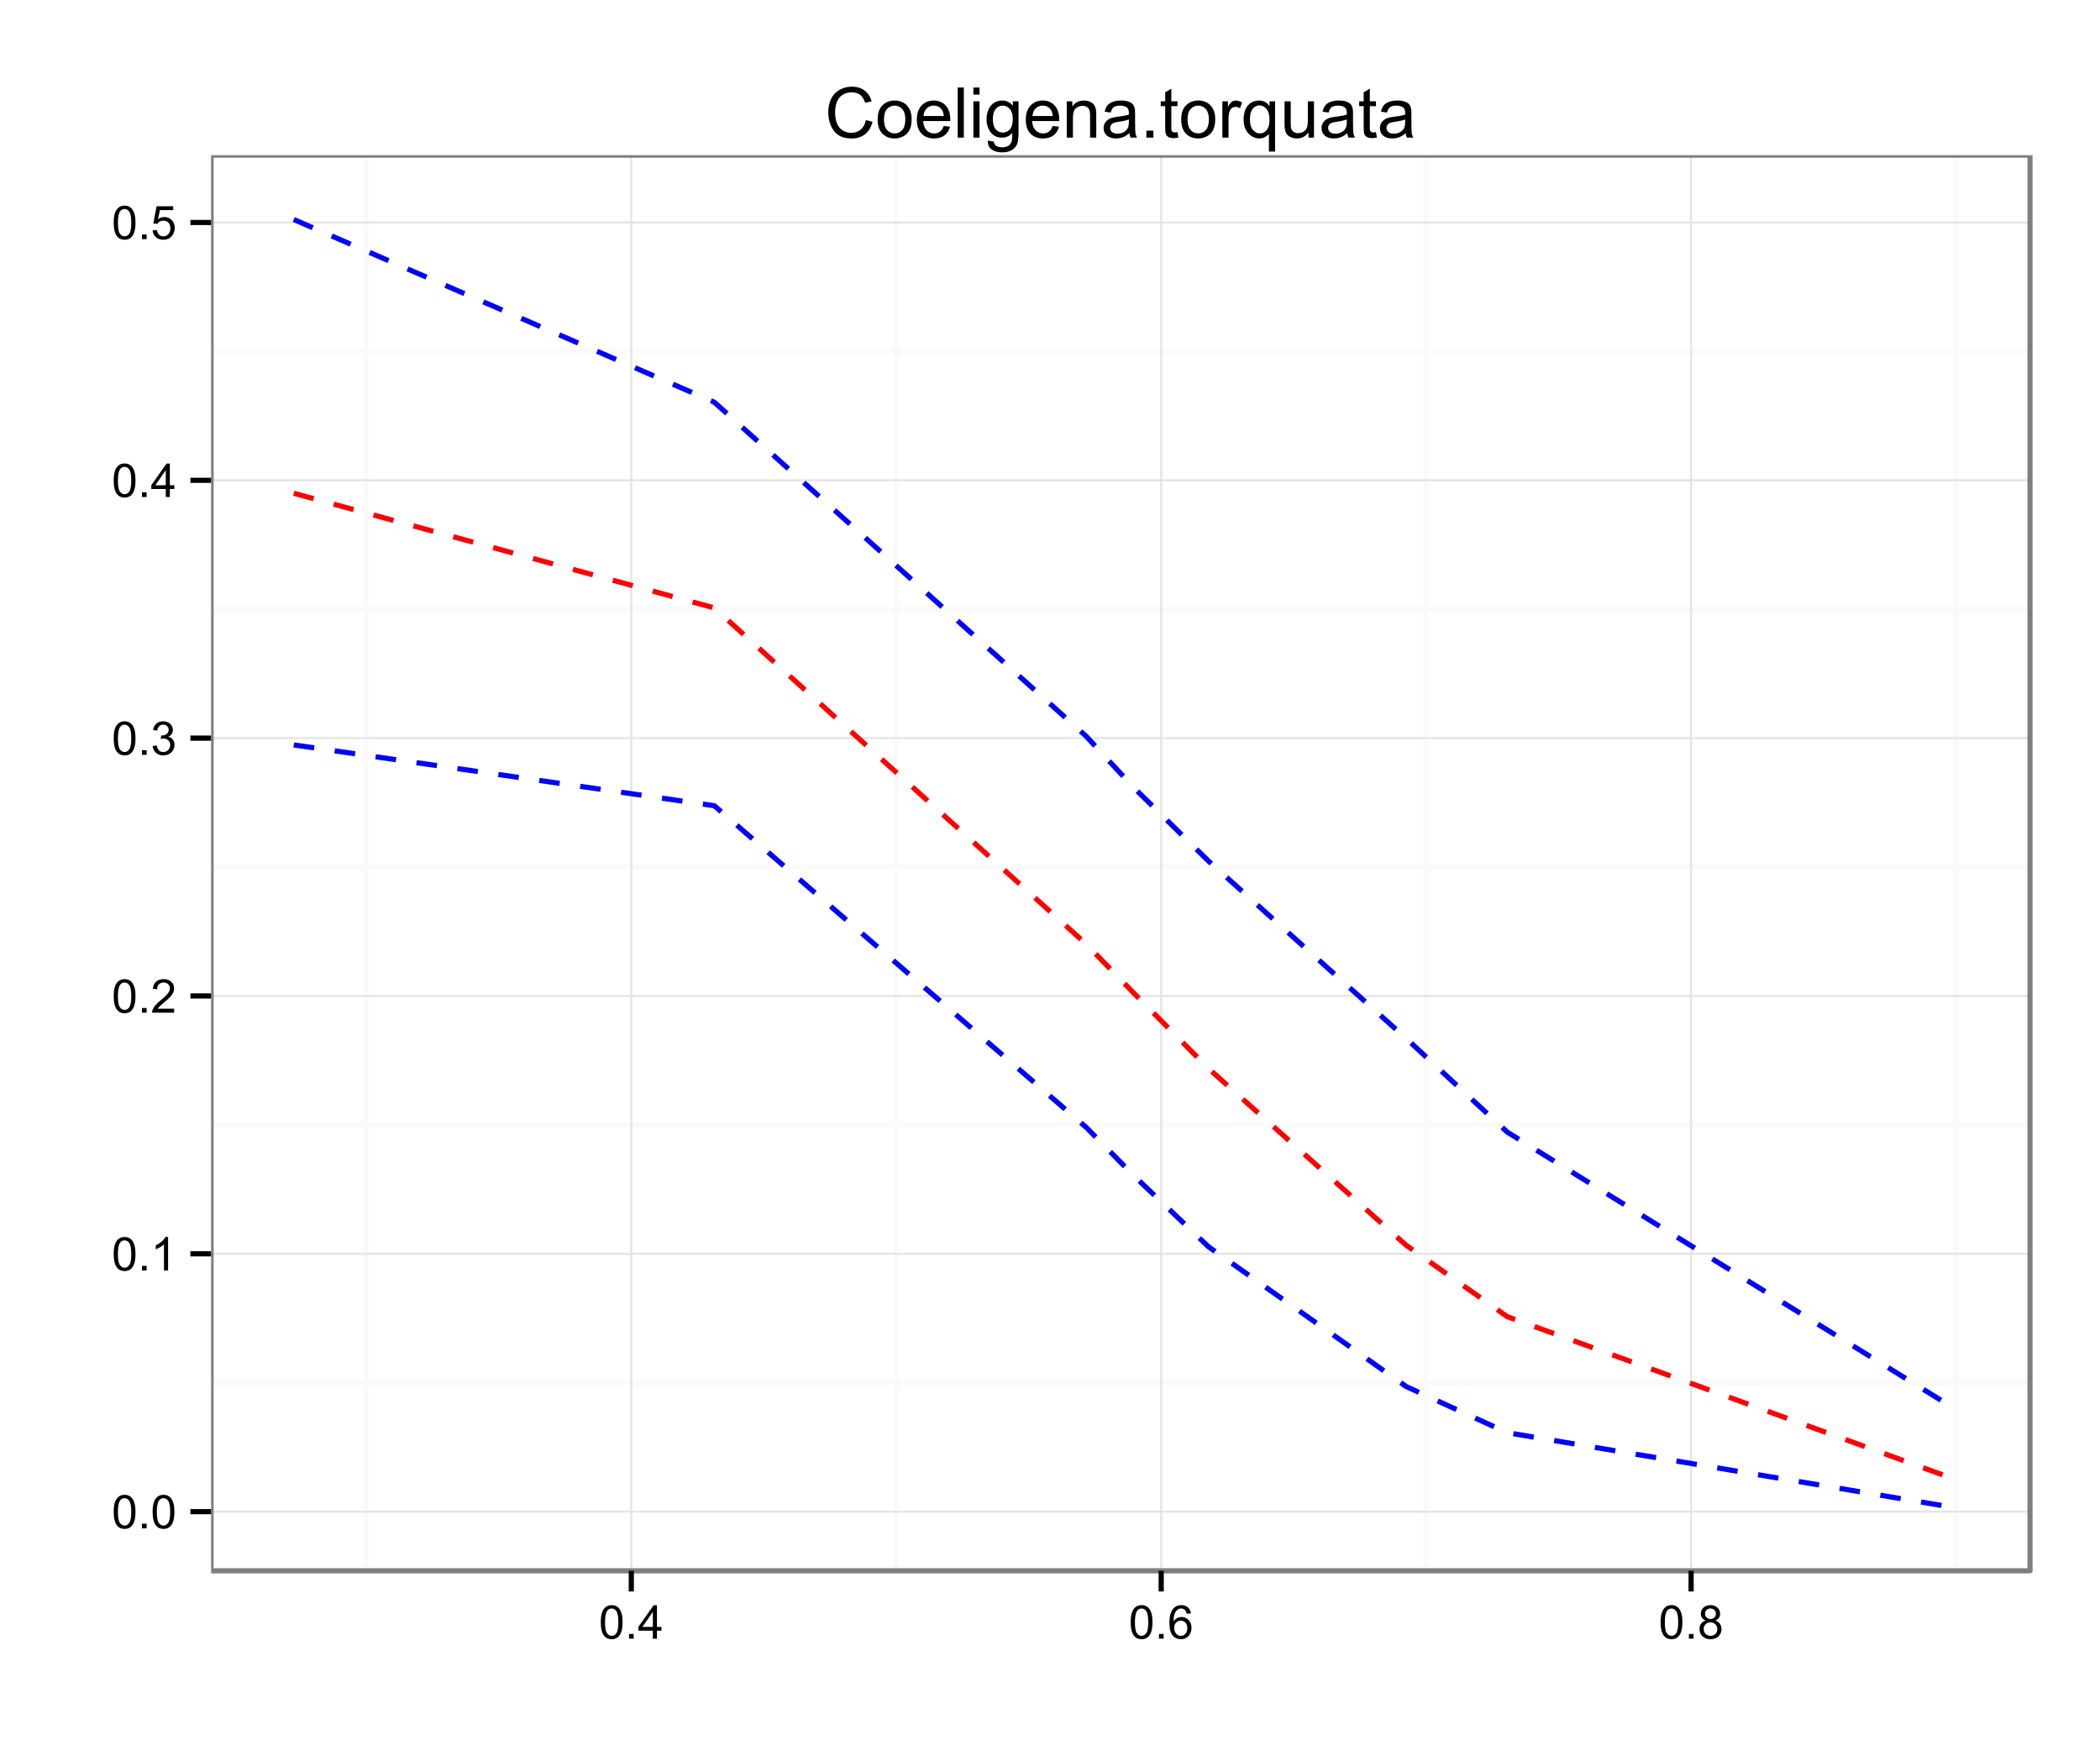
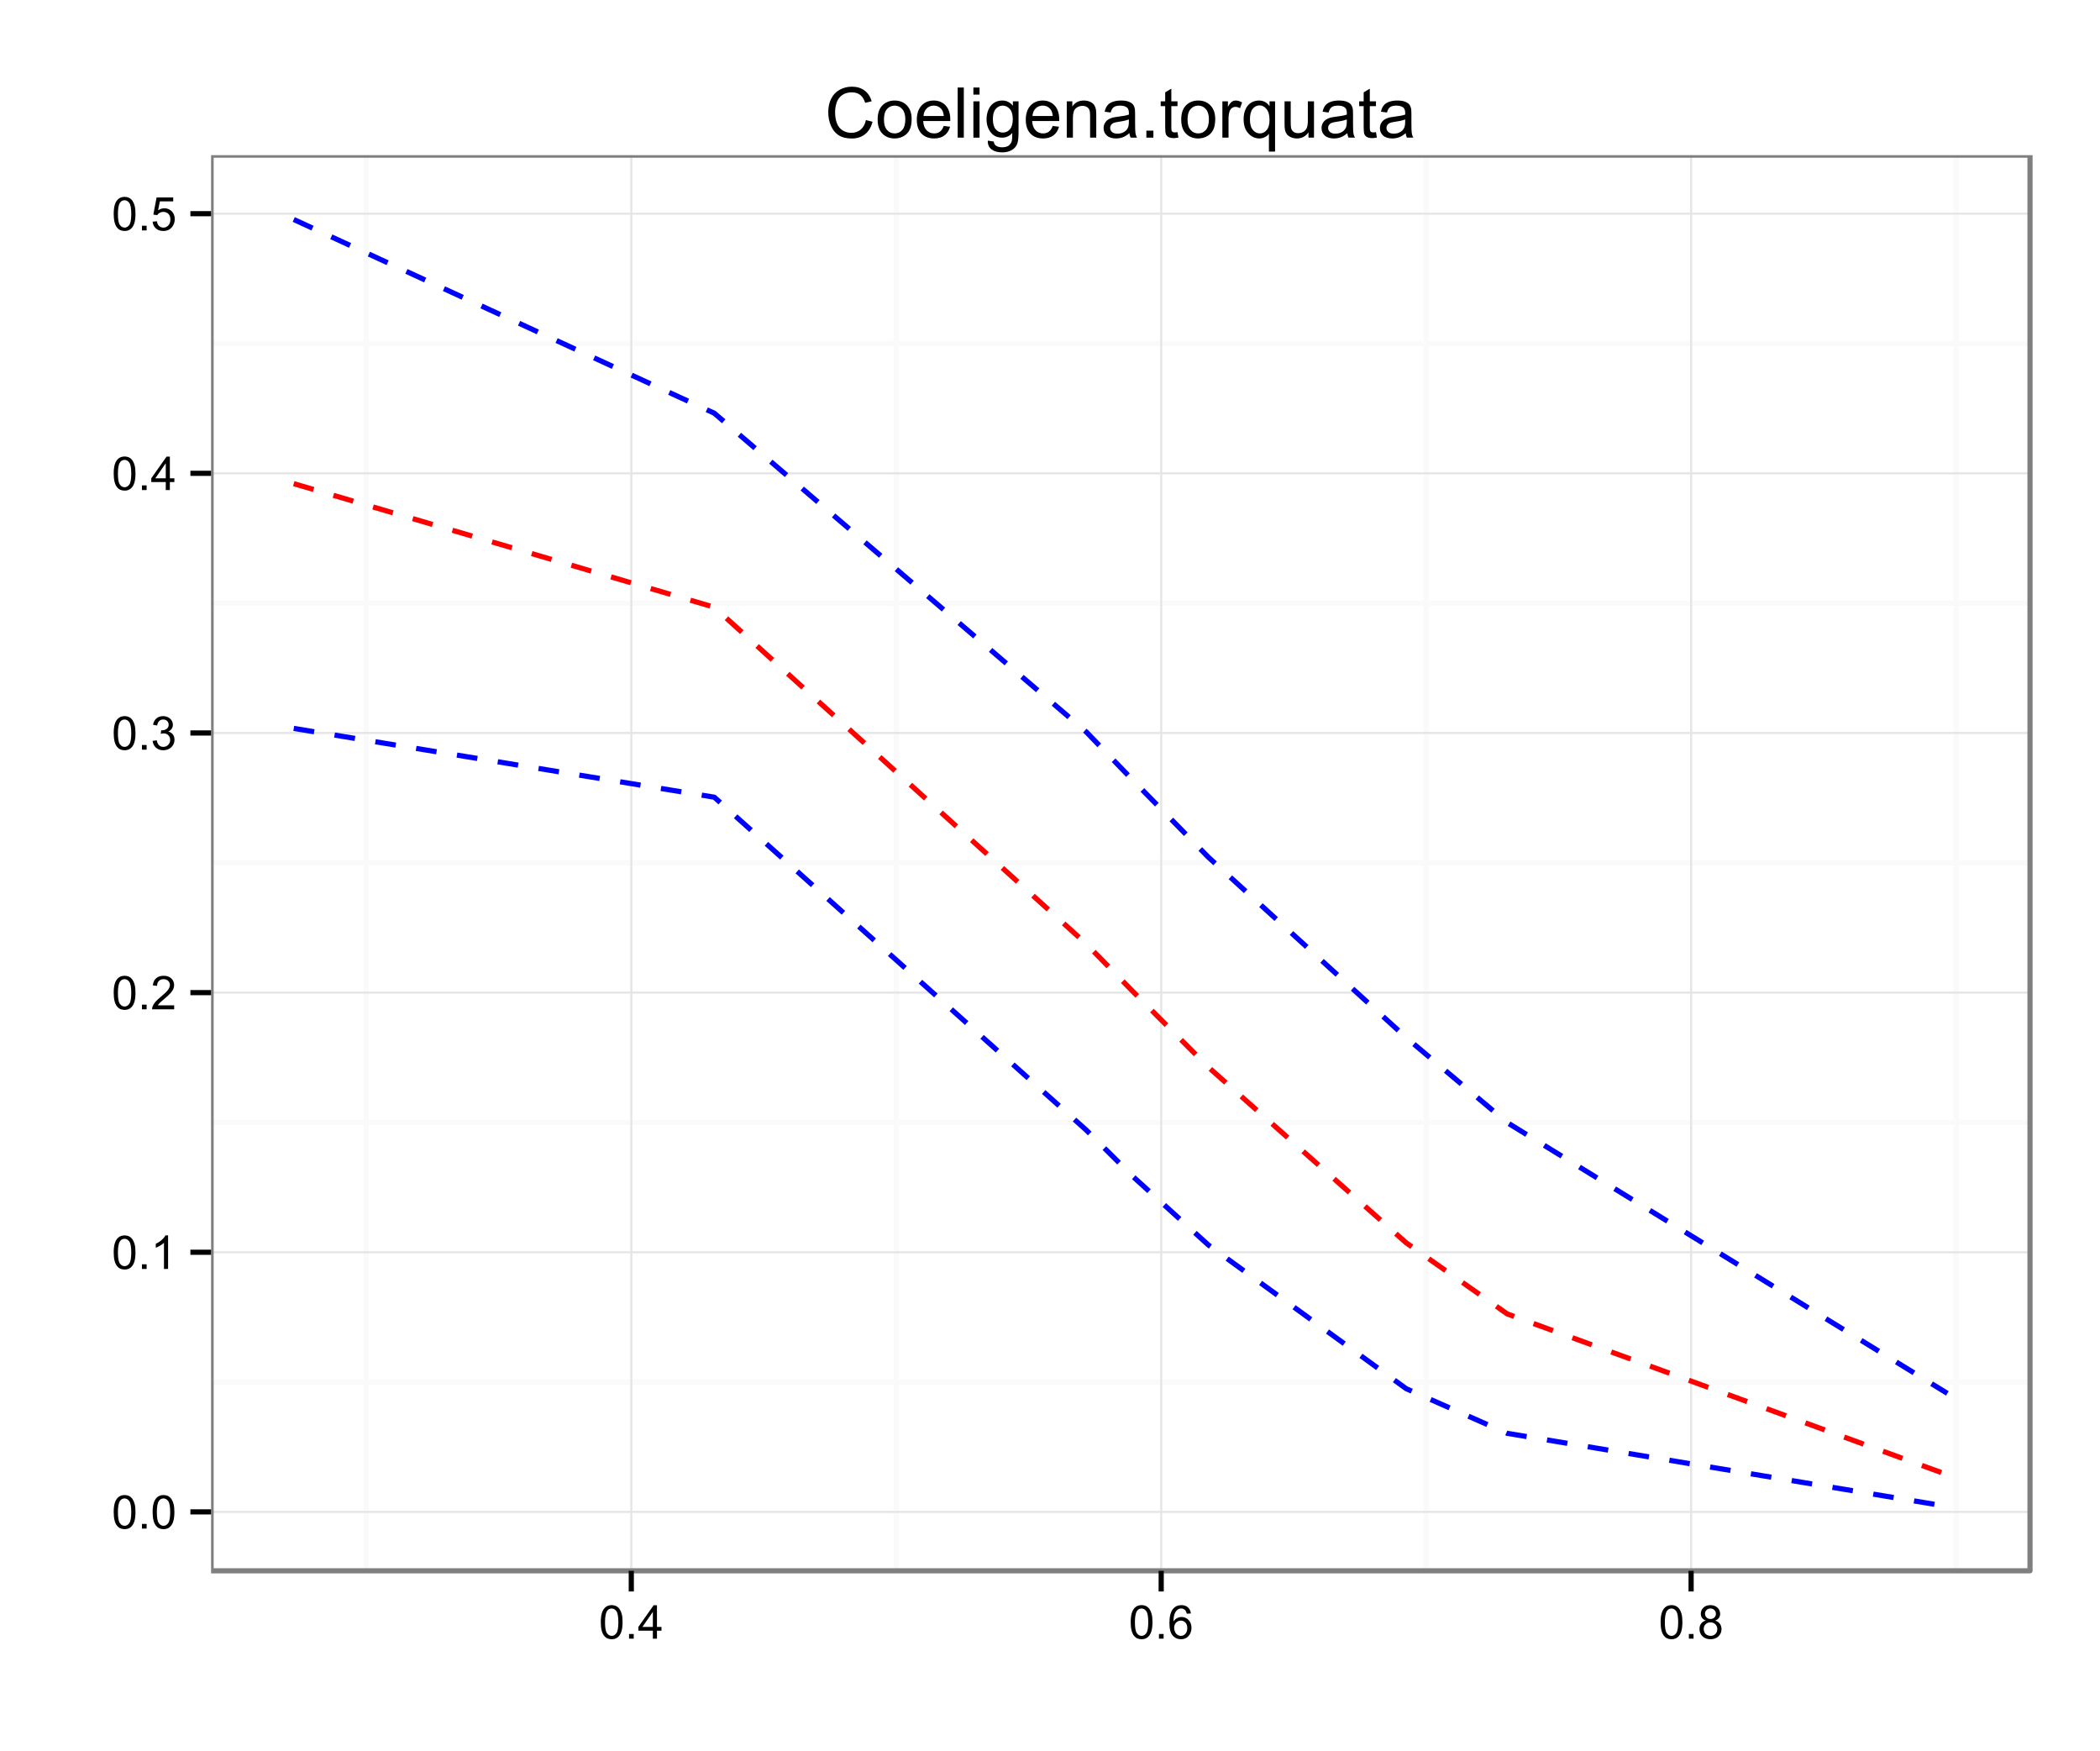
<svg xmlns="http://www.w3.org/2000/svg" xmlns:xlink="http://www.w3.org/1999/xlink" width="432pt" height="360pt" viewBox="0 0 432 360" version="1.1">
  <defs>
    <g>
      <symbol overflow="visible" id="glyph0-0">
        <path style="stroke:none;" d="M 0.398 -3.391 C 0.398 -4.199 0.48 -4.852 0.648 -5.352 C 0.812 -5.844 1.062 -6.227 1.395 -6.496 C 1.723 -6.762 2.137 -6.895 2.641 -6.898 C 3.004 -6.895 3.328 -6.82 3.609 -6.676 C 3.887 -6.523 4.113 -6.312 4.297 -6.035 C 4.477 -5.754 4.621 -5.41 4.723 -5.012 C 4.824 -4.605 4.875 -4.066 4.879 -3.391 C 4.875 -2.582 4.793 -1.93 4.629 -1.438 C 4.465 -0.938 4.215 -0.555 3.887 -0.289 C 3.555 -0.016 3.141 0.117 2.641 0.117 C 1.973 0.117 1.453 -0.117 1.078 -0.594 C 0.625 -1.164 0.398 -2.098 0.398 -3.391 Z M 1.266 -3.391 C 1.266 -2.258 1.395 -1.508 1.66 -1.137 C 1.922 -0.762 2.25 -0.574 2.641 -0.578 C 3.023 -0.574 3.348 -0.762 3.613 -1.141 C 3.875 -1.512 4.008 -2.262 4.012 -3.391 C 4.008 -4.52 3.875 -5.27 3.613 -5.645 C 3.348 -6.012 3.02 -6.199 2.629 -6.203 C 2.238 -6.199 1.93 -6.035 1.703 -5.711 C 1.41 -5.289 1.266 -4.516 1.266 -3.391 Z M 1.266 -3.391 " />
      </symbol>
      <symbol overflow="visible" id="glyph0-1">
        <path style="stroke:none;" d="M 0.871 0 L 0.871 -0.961 L 1.832 -0.961 L 1.832 0 Z M 0.871 0 " />
      </symbol>
      <symbol overflow="visible" id="glyph0-2">
        <path style="stroke:none;" d="M 3.578 0 L 2.734 0 L 2.734 -5.375 C 2.527 -5.18 2.262 -4.988 1.934 -4.793 C 1.602 -4.598 1.305 -4.453 1.047 -4.359 L 1.047 -5.176 C 1.516 -5.395 1.926 -5.664 2.281 -5.98 C 2.633 -6.293 2.883 -6.598 3.031 -6.898 L 3.578 -6.898 Z M 3.578 0 " />
      </symbol>
      <symbol overflow="visible" id="glyph0-3">
        <path style="stroke:none;" d="M 4.832 -0.812 L 4.832 0 L 0.289 0 C 0.281 -0.203 0.316 -0.398 0.391 -0.586 C 0.504 -0.895 0.688 -1.199 0.945 -1.5 C 1.195 -1.797 1.562 -2.141 2.047 -2.539 C 2.789 -3.148 3.297 -3.637 3.562 -3.996 C 3.824 -4.352 3.953 -4.688 3.957 -5.012 C 3.953 -5.34 3.836 -5.621 3.598 -5.855 C 3.355 -6.082 3.043 -6.199 2.664 -6.203 C 2.254 -6.199 1.93 -6.078 1.688 -5.836 C 1.441 -5.59 1.316 -5.25 1.316 -4.824 L 0.449 -4.914 C 0.508 -5.559 0.73 -6.051 1.121 -6.391 C 1.504 -6.727 2.023 -6.895 2.68 -6.898 C 3.336 -6.895 3.859 -6.715 4.246 -6.352 C 4.629 -5.984 4.82 -5.531 4.824 -4.992 C 4.82 -4.715 4.766 -4.441 4.652 -4.18 C 4.539 -3.91 4.352 -3.633 4.094 -3.34 C 3.832 -3.047 3.398 -2.645 2.793 -2.133 C 2.285 -1.707 1.961 -1.418 1.816 -1.266 C 1.672 -1.113 1.551 -0.961 1.461 -0.812 Z M 4.832 -0.812 " />
      </symbol>
      <symbol overflow="visible" id="glyph0-4">
        <path style="stroke:none;" d="M 0.402 -1.812 L 1.246 -1.926 C 1.34 -1.445 1.504 -1.102 1.738 -0.895 C 1.969 -0.68 2.254 -0.574 2.594 -0.578 C 2.988 -0.574 3.324 -0.711 3.598 -0.988 C 3.871 -1.262 4.008 -1.602 4.008 -2.012 C 4.008 -2.395 3.879 -2.715 3.629 -2.969 C 3.371 -3.219 3.051 -3.344 2.664 -3.348 C 2.5 -3.344 2.301 -3.312 2.066 -3.254 L 2.16 -3.992 C 2.215 -3.984 2.262 -3.984 2.297 -3.984 C 2.656 -3.984 2.977 -4.078 3.266 -4.266 C 3.551 -4.453 3.695 -4.742 3.699 -5.133 C 3.695 -5.441 3.59 -5.695 3.383 -5.902 C 3.172 -6.102 2.902 -6.203 2.574 -6.207 C 2.242 -6.203 1.969 -6.102 1.754 -5.895 C 1.531 -5.688 1.391 -5.379 1.332 -4.969 L 0.488 -5.117 C 0.586 -5.68 0.82 -6.121 1.188 -6.434 C 1.551 -6.742 2.008 -6.895 2.555 -6.898 C 2.93 -6.895 3.273 -6.816 3.59 -6.656 C 3.902 -6.496 4.145 -6.277 4.312 -6 C 4.48 -5.719 4.562 -5.422 4.566 -5.113 C 4.562 -4.812 4.484 -4.543 4.324 -4.301 C 4.164 -4.059 3.926 -3.863 3.617 -3.723 C 4.02 -3.625 4.336 -3.43 4.562 -3.137 C 4.785 -2.84 4.898 -2.473 4.902 -2.031 C 4.898 -1.426 4.68 -0.918 4.246 -0.504 C 3.805 -0.09 3.25 0.117 2.586 0.121 C 1.98 0.117 1.48 -0.059 1.086 -0.418 C 0.684 -0.773 0.457 -1.238 0.402 -1.812 Z M 0.402 -1.812 " />
      </symbol>
      <symbol overflow="visible" id="glyph0-5">
        <path style="stroke:none;" d="M 3.102 0 L 3.102 -1.645 L 0.121 -1.645 L 0.121 -2.418 L 3.258 -6.871 L 3.945 -6.871 L 3.945 -2.418 L 4.875 -2.418 L 4.875 -1.645 L 3.945 -1.645 L 3.945 0 Z M 3.102 -2.418 L 3.102 -5.516 L 0.953 -2.418 Z M 3.102 -2.418 " />
      </symbol>
      <symbol overflow="visible" id="glyph0-6">
        <path style="stroke:none;" d="M 0.398 -1.801 L 1.285 -1.875 C 1.348 -1.441 1.5 -1.117 1.742 -0.902 C 1.977 -0.684 2.266 -0.574 2.605 -0.578 C 3.008 -0.574 3.352 -0.727 3.637 -1.035 C 3.914 -1.34 4.055 -1.746 4.059 -2.254 C 4.055 -2.734 3.918 -3.113 3.652 -3.395 C 3.379 -3.668 3.027 -3.809 2.594 -3.812 C 2.316 -3.809 2.07 -3.746 1.855 -3.625 C 1.633 -3.5 1.461 -3.34 1.34 -3.145 L 0.547 -3.25 L 1.215 -6.777 L 4.633 -6.777 L 4.633 -5.973 L 1.891 -5.973 L 1.52 -4.125 C 1.926 -4.41 2.359 -4.551 2.816 -4.555 C 3.414 -4.551 3.922 -4.344 4.336 -3.93 C 4.746 -3.512 4.949 -2.977 4.953 -2.328 C 4.949 -1.703 4.77 -1.168 4.41 -0.719 C 3.969 -0.16 3.367 0.117 2.605 0.117 C 1.977 0.117 1.465 -0.055 1.074 -0.406 C 0.676 -0.754 0.453 -1.219 0.398 -1.801 Z M 0.398 -1.801 " />
      </symbol>
      <symbol overflow="visible" id="glyph0-7">
        <path style="stroke:none;" d="M 4.777 -5.188 L 3.938 -5.125 C 3.859 -5.453 3.75 -5.691 3.617 -5.844 C 3.387 -6.082 3.105 -6.203 2.773 -6.207 C 2.5 -6.203 2.266 -6.129 2.066 -5.98 C 1.797 -5.785 1.586 -5.504 1.438 -5.133 C 1.281 -4.758 1.203 -4.227 1.199 -3.543 C 1.398 -3.852 1.648 -4.082 1.945 -4.23 C 2.238 -4.379 2.543 -4.453 2.867 -4.457 C 3.426 -4.453 3.906 -4.246 4.305 -3.836 C 4.699 -3.418 4.898 -2.883 4.898 -2.23 C 4.898 -1.797 4.805 -1.395 4.617 -1.027 C 4.43 -0.652 4.172 -0.371 3.852 -0.176 C 3.523 0.02 3.156 0.117 2.746 0.117 C 2.039 0.117 1.465 -0.141 1.023 -0.656 C 0.578 -1.172 0.355 -2.023 0.359 -3.215 C 0.355 -4.539 0.602 -5.504 1.098 -6.113 C 1.52 -6.633 2.098 -6.895 2.828 -6.898 C 3.363 -6.895 3.805 -6.746 4.152 -6.445 C 4.496 -6.141 4.703 -5.719 4.777 -5.188 Z M 1.332 -2.227 C 1.328 -1.934 1.391 -1.652 1.516 -1.391 C 1.637 -1.121 1.809 -0.922 2.035 -0.785 C 2.254 -0.645 2.488 -0.574 2.734 -0.578 C 3.086 -0.574 3.391 -0.719 3.648 -1.008 C 3.902 -1.293 4.031 -1.684 4.035 -2.18 C 4.031 -2.652 3.906 -3.023 3.656 -3.301 C 3.402 -3.57 3.082 -3.707 2.699 -3.711 C 2.316 -3.707 1.992 -3.57 1.73 -3.301 C 1.461 -3.023 1.328 -2.668 1.332 -2.227 Z M 1.332 -2.227 " />
      </symbol>
      <symbol overflow="visible" id="glyph0-8">
        <path style="stroke:none;" d="M 1.695 -3.727 C 1.344 -3.852 1.086 -4.031 0.918 -4.273 C 0.746 -4.508 0.66 -4.793 0.664 -5.129 C 0.66 -5.625 0.84 -6.047 1.203 -6.387 C 1.559 -6.727 2.039 -6.895 2.641 -6.898 C 3.238 -6.895 3.719 -6.723 4.086 -6.375 C 4.449 -6.027 4.633 -5.602 4.637 -5.105 C 4.633 -4.781 4.551 -4.504 4.383 -4.27 C 4.215 -4.031 3.961 -3.852 3.625 -3.727 C 4.043 -3.586 4.363 -3.363 4.586 -3.059 C 4.805 -2.754 4.914 -2.387 4.918 -1.965 C 4.914 -1.371 4.707 -0.879 4.293 -0.48 C 3.875 -0.082 3.328 0.117 2.652 0.117 C 1.973 0.117 1.426 -0.082 1.012 -0.484 C 0.594 -0.883 0.387 -1.383 0.391 -1.988 C 0.387 -2.43 0.5 -2.805 0.73 -3.109 C 0.953 -3.41 1.273 -3.617 1.695 -3.727 Z M 1.527 -5.156 C 1.523 -4.828 1.629 -4.562 1.84 -4.359 C 2.051 -4.152 2.32 -4.047 2.656 -4.051 C 2.977 -4.047 3.246 -4.148 3.457 -4.355 C 3.664 -4.559 3.766 -4.812 3.77 -5.109 C 3.766 -5.418 3.66 -5.676 3.445 -5.891 C 3.23 -6.098 2.965 -6.203 2.648 -6.207 C 2.324 -6.203 2.055 -6.102 1.844 -5.895 C 1.629 -5.688 1.523 -5.441 1.527 -5.156 Z M 1.258 -1.984 C 1.254 -1.738 1.309 -1.504 1.426 -1.281 C 1.535 -1.055 1.707 -0.883 1.934 -0.762 C 2.16 -0.637 2.402 -0.574 2.664 -0.578 C 3.062 -0.574 3.395 -0.703 3.66 -0.965 C 3.922 -1.223 4.055 -1.551 4.055 -1.953 C 4.055 -2.355 3.918 -2.691 3.648 -2.961 C 3.375 -3.223 3.035 -3.355 2.633 -3.359 C 2.234 -3.355 1.906 -3.227 1.648 -2.965 C 1.383 -2.703 1.254 -2.375 1.258 -1.984 Z M 1.258 -1.984 " />
      </symbol>
      <symbol overflow="visible" id="glyph1-0">
        <path style="stroke:none;" d="M 8.465 -3.613 L 9.828 -3.27 C 9.539 -2.148 9.027 -1.293 8.285 -0.707 C 7.543 -0.117 6.633 0.176 5.562 0.176 C 4.445 0.176 3.543 -0.047 2.852 -0.5 C 2.152 -0.949 1.621 -1.605 1.262 -2.465 C 0.895 -3.32 0.715 -4.242 0.719 -5.23 C 0.715 -6.301 0.918 -7.238 1.332 -8.039 C 1.738 -8.836 2.324 -9.441 3.082 -9.859 C 3.84 -10.273 4.672 -10.48 5.582 -10.484 C 6.609 -10.48 7.477 -10.219 8.184 -9.695 C 8.883 -9.168 9.371 -8.43 9.652 -7.48 L 8.312 -7.164 C 8.07 -7.91 7.723 -8.457 7.27 -8.801 C 6.812 -9.145 6.242 -9.316 5.555 -9.316 C 4.762 -9.316 4.098 -9.125 3.566 -8.746 C 3.031 -8.363 2.656 -7.852 2.445 -7.215 C 2.227 -6.574 2.121 -5.918 2.125 -5.238 C 2.121 -4.359 2.25 -3.594 2.508 -2.941 C 2.762 -2.285 3.156 -1.797 3.699 -1.477 C 4.234 -1.152 4.82 -0.988 5.449 -0.992 C 6.211 -0.988 6.855 -1.211 7.387 -1.652 C 7.914 -2.09 8.273 -2.742 8.465 -3.613 Z M 8.465 -3.613 " />
      </symbol>
      <symbol overflow="visible" id="glyph1-1">
        <path style="stroke:none;" d="M 0.477 -3.734 C 0.473 -5.113 0.859 -6.137 1.633 -6.805 C 2.27 -7.355 3.051 -7.633 3.98 -7.637 C 5.004 -7.633 5.844 -7.297 6.496 -6.625 C 7.145 -5.949 7.469 -5.02 7.473 -3.84 C 7.469 -2.875 7.324 -2.121 7.039 -1.57 C 6.75 -1.02 6.332 -0.59 5.781 -0.289 C 5.23 0.016 4.629 0.164 3.98 0.168 C 2.93 0.164 2.086 -0.168 1.441 -0.836 C 0.797 -1.504 0.473 -2.469 0.477 -3.734 Z M 1.777 -3.734 C 1.773 -2.773 1.984 -2.059 2.402 -1.586 C 2.82 -1.105 3.344 -0.867 3.98 -0.871 C 4.605 -0.867 5.129 -1.105 5.547 -1.586 C 5.961 -2.062 6.168 -2.793 6.172 -3.777 C 6.168 -4.695 5.961 -5.395 5.543 -5.875 C 5.121 -6.348 4.598 -6.586 3.98 -6.59 C 3.344 -6.586 2.82 -6.348 2.402 -5.879 C 1.984 -5.402 1.773 -4.688 1.777 -3.734 Z M 1.777 -3.734 " />
      </symbol>
      <symbol overflow="visible" id="glyph1-2">
        <path style="stroke:none;" d="M 6.062 -2.406 L 7.367 -2.242 C 7.156 -1.477 6.777 -0.883 6.223 -0.465 C 5.664 -0.043 4.949 0.164 4.086 0.168 C 2.988 0.164 2.121 -0.168 1.484 -0.84 C 0.844 -1.508 0.527 -2.453 0.527 -3.672 C 0.527 -4.926 0.848 -5.898 1.496 -6.594 C 2.141 -7.285 2.98 -7.633 4.016 -7.637 C 5.008 -7.633 5.824 -7.293 6.461 -6.617 C 7.09 -5.934 7.406 -4.977 7.41 -3.746 C 7.406 -3.668 7.402 -3.559 7.402 -3.41 L 1.836 -3.41 C 1.879 -2.59 2.113 -1.961 2.531 -1.523 C 2.945 -1.086 3.465 -0.867 4.094 -0.871 C 4.555 -0.867 4.949 -0.988 5.281 -1.234 C 5.605 -1.477 5.867 -1.867 6.062 -2.406 Z M 1.906 -4.449 L 6.074 -4.449 C 6.016 -5.074 5.855 -5.547 5.598 -5.863 C 5.191 -6.348 4.668 -6.59 4.027 -6.594 C 3.441 -6.59 2.953 -6.398 2.562 -6.012 C 2.164 -5.621 1.945 -5.098 1.906 -4.449 Z M 1.906 -4.449 " />
      </symbol>
      <symbol overflow="visible" id="glyph1-3">
        <path style="stroke:none;" d="M 0.922 0 L 0.922 -10.309 L 2.188 -10.309 L 2.188 0 Z M 0.922 0 " />
      </symbol>
      <symbol overflow="visible" id="glyph1-4">
        <path style="stroke:none;" d="M 0.957 -8.852 L 0.957 -10.309 L 2.223 -10.309 L 2.223 -8.852 Z M 0.957 0 L 0.957 -7.469 L 2.223 -7.469 L 2.223 0 Z M 0.957 0 " />
      </symbol>
      <symbol overflow="visible" id="glyph1-5">
        <path style="stroke:none;" d="M 0.719 0.617 L 1.949 0.801 C 1.996 1.18 2.137 1.457 2.375 1.633 C 2.688 1.863 3.117 1.98 3.664 1.984 C 4.246 1.98 4.699 1.863 5.02 1.633 C 5.336 1.395 5.551 1.066 5.668 0.648 C 5.73 0.387 5.762 -0.152 5.758 -0.977 C 5.203 -0.324 4.516 0 3.691 0 C 2.664 0 1.867 -0.367 1.309 -1.109 C 0.742 -1.848 0.461 -2.738 0.465 -3.777 C 0.461 -4.484 0.59 -5.141 0.852 -5.746 C 1.105 -6.348 1.48 -6.812 1.973 -7.145 C 2.461 -7.469 3.035 -7.633 3.699 -7.637 C 4.574 -7.633 5.301 -7.277 5.879 -6.566 L 5.879 -7.469 L 7.047 -7.469 L 7.047 -1.012 C 7.043 0.148 6.926 0.969 6.691 1.457 C 6.453 1.941 6.078 2.324 5.566 2.609 C 5.051 2.887 4.418 3.027 3.672 3.031 C 2.777 3.027 2.059 2.828 1.512 2.43 C 0.961 2.027 0.695 1.422 0.719 0.617 Z M 1.766 -3.867 C 1.762 -2.887 1.957 -2.172 2.348 -1.723 C 2.734 -1.27 3.223 -1.043 3.812 -1.047 C 4.391 -1.043 4.879 -1.266 5.273 -1.719 C 5.664 -2.164 5.859 -2.867 5.863 -3.824 C 5.859 -4.734 5.656 -5.422 5.254 -5.891 C 4.848 -6.352 4.359 -6.586 3.789 -6.59 C 3.223 -6.586 2.746 -6.355 2.355 -5.902 C 1.961 -5.441 1.762 -4.766 1.766 -3.867 Z M 1.766 -3.867 " />
      </symbol>
      <symbol overflow="visible" id="glyph1-6">
        <path style="stroke:none;" d="M 0.949 0 L 0.949 -7.469 L 2.09 -7.469 L 2.09 -6.406 C 2.633 -7.223 3.426 -7.633 4.465 -7.637 C 4.914 -7.633 5.328 -7.555 5.707 -7.395 C 6.082 -7.23 6.363 -7.016 6.555 -6.758 C 6.738 -6.492 6.867 -6.18 6.945 -5.82 C 6.988 -5.582 7.012 -5.172 7.016 -4.59 L 7.016 0 L 5.75 0 L 5.75 -4.543 C 5.746 -5.055 5.699 -5.441 5.602 -5.699 C 5.504 -5.953 5.328 -6.156 5.078 -6.309 C 4.824 -6.461 4.531 -6.539 4.199 -6.539 C 3.656 -6.539 3.191 -6.367 2.801 -6.023 C 2.41 -5.68 2.215 -5.031 2.215 -4.078 L 2.215 0 Z M 0.949 0 " />
      </symbol>
      <symbol overflow="visible" id="glyph1-7">
        <path style="stroke:none;" d="M 5.82 -0.922 C 5.348 -0.52 4.898 -0.238 4.465 -0.078 C 4.031 0.086 3.566 0.164 3.074 0.168 C 2.25 0.164 1.617 -0.035 1.18 -0.434 C 0.734 -0.832 0.516 -1.344 0.52 -1.969 C 0.516 -2.332 0.598 -2.664 0.77 -2.969 C 0.934 -3.27 1.152 -3.512 1.422 -3.699 C 1.691 -3.879 1.996 -4.02 2.336 -4.113 C 2.582 -4.176 2.957 -4.238 3.461 -4.305 C 4.48 -4.422 5.23 -4.566 5.715 -4.738 C 5.715 -4.91 5.719 -5.02 5.723 -5.07 C 5.719 -5.582 5.598 -5.945 5.363 -6.16 C 5.035 -6.441 4.555 -6.586 3.922 -6.59 C 3.324 -6.586 2.887 -6.48 2.605 -6.273 C 2.32 -6.062 2.109 -5.695 1.977 -5.168 L 0.738 -5.336 C 0.848 -5.863 1.031 -6.293 1.293 -6.621 C 1.547 -6.945 1.918 -7.195 2.41 -7.371 C 2.895 -7.547 3.461 -7.633 4.105 -7.637 C 4.742 -7.633 5.262 -7.559 5.66 -7.41 C 6.059 -7.258 6.352 -7.07 6.539 -6.844 C 6.727 -6.617 6.855 -6.328 6.934 -5.984 C 6.973 -5.766 6.996 -5.379 6.996 -4.816 L 6.996 -3.129 C 6.996 -1.949 7.02 -1.203 7.074 -0.895 C 7.125 -0.582 7.234 -0.285 7.398 0 L 6.074 0 C 5.941 -0.262 5.855 -0.566 5.82 -0.922 Z M 5.715 -3.746 C 5.254 -3.555 4.566 -3.398 3.648 -3.27 C 3.125 -3.191 2.758 -3.105 2.543 -3.016 C 2.328 -2.918 2.16 -2.781 2.047 -2.605 C 1.926 -2.422 1.867 -2.223 1.871 -2.004 C 1.867 -1.664 1.996 -1.383 2.254 -1.16 C 2.508 -0.934 2.883 -0.82 3.375 -0.824 C 3.859 -0.82 4.293 -0.926 4.676 -1.141 C 5.055 -1.352 5.332 -1.645 5.512 -2.02 C 5.645 -2.301 5.711 -2.723 5.715 -3.285 Z M 5.715 -3.746 " />
      </symbol>
      <symbol overflow="visible" id="glyph1-8">
        <path style="stroke:none;" d="M 1.309 0 L 1.309 -1.441 L 2.75 -1.441 L 2.75 0 Z M 1.309 0 " />
      </symbol>
      <symbol overflow="visible" id="glyph1-9">
        <path style="stroke:none;" d="M 3.711 -1.133 L 3.895 -0.016 C 3.535 0.059 3.215 0.094 2.938 0.098 C 2.477 0.094 2.121 0.023 1.871 -0.117 C 1.613 -0.262 1.438 -0.453 1.336 -0.691 C 1.23 -0.926 1.176 -1.422 1.18 -2.188 L 1.18 -6.484 L 0.254 -6.484 L 0.254 -7.469 L 1.18 -7.469 L 1.18 -9.316 L 2.441 -10.074 L 2.441 -7.469 L 3.711 -7.469 L 3.711 -6.484 L 2.441 -6.484 L 2.441 -2.117 C 2.438 -1.75 2.461 -1.52 2.508 -1.418 C 2.551 -1.316 2.621 -1.234 2.723 -1.172 C 2.82 -1.109 2.965 -1.078 3.156 -1.082 C 3.293 -1.078 3.477 -1.094 3.711 -1.133 Z M 3.711 -1.133 " />
      </symbol>
      <symbol overflow="visible" id="glyph1-10">
        <path style="stroke:none;" d="M 0.934 0 L 0.934 -7.469 L 2.074 -7.469 L 2.074 -6.336 C 2.363 -6.859 2.629 -7.211 2.879 -7.383 C 3.121 -7.551 3.395 -7.633 3.691 -7.637 C 4.117 -7.633 4.551 -7.496 4.992 -7.227 L 4.555 -6.055 C 4.242 -6.234 3.934 -6.328 3.629 -6.328 C 3.348 -6.328 3.102 -6.242 2.883 -6.078 C 2.66 -5.906 2.5 -5.676 2.41 -5.387 C 2.266 -4.934 2.195 -4.441 2.199 -3.91 L 2.199 0 Z M 0.934 0 " />
      </symbol>
      <symbol overflow="visible" id="glyph1-11">
        <path style="stroke:none;" d="M 5.711 2.863 L 5.711 -0.793 C 5.512 -0.512 5.234 -0.285 4.883 -0.105 C 4.523 0.074 4.148 0.164 3.754 0.168 C 2.867 0.164 2.105 -0.188 1.465 -0.891 C 0.824 -1.598 0.504 -2.566 0.508 -3.805 C 0.504 -4.551 0.633 -5.223 0.895 -5.82 C 1.152 -6.414 1.531 -6.867 2.027 -7.176 C 2.52 -7.48 3.062 -7.633 3.656 -7.637 C 4.578 -7.633 5.305 -7.246 5.836 -6.469 L 5.836 -7.469 L 6.977 -7.469 L 6.977 2.863 Z M 1.809 -3.754 C 1.805 -2.789 2.004 -2.066 2.41 -1.59 C 2.809 -1.105 3.293 -0.867 3.859 -0.871 C 4.395 -0.867 4.859 -1.094 5.25 -1.555 C 5.641 -2.008 5.836 -2.703 5.836 -3.641 C 5.836 -4.633 5.629 -5.383 5.219 -5.883 C 4.809 -6.383 4.328 -6.633 3.777 -6.637 C 3.227 -6.633 2.762 -6.398 2.379 -5.938 C 1.996 -5.469 1.805 -4.742 1.809 -3.754 Z M 1.809 -3.754 " />
      </symbol>
      <symbol overflow="visible" id="glyph1-12">
        <path style="stroke:none;" d="M 5.844 0 L 5.844 -1.098 C 5.258 -0.254 4.469 0.164 3.473 0.168 C 3.031 0.164 2.621 0.082 2.238 -0.082 C 1.855 -0.25 1.57 -0.461 1.387 -0.719 C 1.199 -0.973 1.07 -1.285 1 -1.66 C 0.945 -1.902 0.918 -2.297 0.922 -2.84 L 0.922 -7.469 L 2.188 -7.469 L 2.188 -3.324 C 2.184 -2.66 2.211 -2.215 2.266 -1.988 C 2.34 -1.652 2.508 -1.395 2.77 -1.207 C 3.023 -1.016 3.344 -0.918 3.727 -0.922 C 4.105 -0.918 4.461 -1.016 4.793 -1.211 C 5.125 -1.402 5.359 -1.668 5.5 -2.008 C 5.637 -2.34 5.707 -2.824 5.711 -3.465 L 5.711 -7.469 L 6.977 -7.469 L 6.977 0 Z M 5.844 0 " />
      </symbol>
    </g>
    <clipPath id="clip1">
      <path d="M 43.422 31.906 L 418.602 31.906 L 418.602 324.051 L 43.422 324.051 Z M 43.422 31.906 " />
    </clipPath>
  </defs>
-   <g id="surface116">
+   <g id="surface126">
    <rect x="0" y="0" width="432" height="360" style="fill:rgb(100%,100%,100%);fill-opacity:1;stroke:none;" />
    <rect x="0" y="0" width="432" height="360" style="fill:rgb(100%,100%,100%);fill-opacity:1;stroke:none;" />
    <path style="fill:none;stroke-width:1.063;stroke-linecap:round;stroke-linejoin:round;stroke:rgb(100%,100%,100%);stroke-opacity:1;stroke-miterlimit:10;" d="M 0 360 L 432 360 L 432 0 L 0 0 Z M 0 360 " />
    <g clip-path="url(#clip1)" clip-rule="nonzero">
      <path style=" stroke:none;fill-rule:nonzero;fill:rgb(100%,100%,100%);fill-opacity:1;" d="M 43.422 323.051 L 417.602 323.051 L 417.602 31.906 L 43.422 31.906 Z M 43.422 323.051 " />
-       <path style="fill:none;stroke-width:1.063;stroke-linecap:butt;stroke-linejoin:round;stroke:rgb(98.039%,98.039%,98.039%);stroke-opacity:1;stroke-miterlimit:10;" d="M 43.422 284.375 L 417.602 284.375 " />
-       <path style="fill:none;stroke-width:1.063;stroke-linecap:butt;stroke-linejoin:round;stroke:rgb(98.039%,98.039%,98.039%);stroke-opacity:1;stroke-miterlimit:10;" d="M 43.422 231.348 L 417.602 231.348 " />
-       <path style="fill:none;stroke-width:1.063;stroke-linecap:butt;stroke-linejoin:round;stroke:rgb(98.039%,98.039%,98.039%);stroke-opacity:1;stroke-miterlimit:10;" d="M 43.422 178.32 L 417.602 178.32 " />
-       <path style="fill:none;stroke-width:1.063;stroke-linecap:butt;stroke-linejoin:round;stroke:rgb(98.039%,98.039%,98.039%);stroke-opacity:1;stroke-miterlimit:10;" d="M 43.422 125.293 L 417.602 125.293 " />
-       <path style="fill:none;stroke-width:1.063;stroke-linecap:butt;stroke-linejoin:round;stroke:rgb(98.039%,98.039%,98.039%);stroke-opacity:1;stroke-miterlimit:10;" d="M 43.422 72.266 L 417.602 72.266 " />
+       <path style="fill:none;stroke-width:1.063;stroke-linecap:butt;stroke-linejoin:round;stroke:rgb(98.039%,98.039%,98.039%);stroke-opacity:1;stroke-miterlimit:10;" d="M 43.422 284.238 L 417.602 284.238 " />
+       <path style="fill:none;stroke-width:1.063;stroke-linecap:butt;stroke-linejoin:round;stroke:rgb(98.039%,98.039%,98.039%);stroke-opacity:1;stroke-miterlimit:10;" d="M 43.422 230.844 L 417.602 230.844 " />
+       <path style="fill:none;stroke-width:1.063;stroke-linecap:butt;stroke-linejoin:round;stroke:rgb(98.039%,98.039%,98.039%);stroke-opacity:1;stroke-miterlimit:10;" d="M 43.422 177.445 L 417.602 177.445 " />
+       <path style="fill:none;stroke-width:1.063;stroke-linecap:butt;stroke-linejoin:round;stroke:rgb(98.039%,98.039%,98.039%);stroke-opacity:1;stroke-miterlimit:10;" d="M 43.422 124.047 L 417.602 124.047 " />
+       <path style="fill:none;stroke-width:1.063;stroke-linecap:butt;stroke-linejoin:round;stroke:rgb(98.039%,98.039%,98.039%);stroke-opacity:1;stroke-miterlimit:10;" d="M 43.422 70.648 L 417.602 70.648 " />
      <path style="fill:none;stroke-width:1.063;stroke-linecap:butt;stroke-linejoin:round;stroke:rgb(98.039%,98.039%,98.039%);stroke-opacity:1;stroke-miterlimit:10;" d="M 75.359 323.051 L 75.359 31.906 " />
      <path style="fill:none;stroke-width:1.063;stroke-linecap:butt;stroke-linejoin:round;stroke:rgb(98.039%,98.039%,98.039%);stroke-opacity:1;stroke-miterlimit:10;" d="M 184.371 323.051 L 184.371 31.906 " />
      <path style="fill:none;stroke-width:1.063;stroke-linecap:butt;stroke-linejoin:round;stroke:rgb(98.039%,98.039%,98.039%);stroke-opacity:1;stroke-miterlimit:10;" d="M 293.383 323.051 L 293.383 31.906 " />
      <path style="fill:none;stroke-width:1.063;stroke-linecap:butt;stroke-linejoin:round;stroke:rgb(98.039%,98.039%,98.039%);stroke-opacity:1;stroke-miterlimit:10;" d="M 402.395 323.051 L 402.395 31.906 " />
-       <path style="fill:none;stroke-width:0.425;stroke-linecap:butt;stroke-linejoin:round;stroke:rgb(89.804%,89.804%,89.804%);stroke-opacity:1;stroke-miterlimit:10;" d="M 43.422 310.887 L 417.602 310.887 " />
-       <path style="fill:none;stroke-width:0.425;stroke-linecap:butt;stroke-linejoin:round;stroke:rgb(89.804%,89.804%,89.804%);stroke-opacity:1;stroke-miterlimit:10;" d="M 43.422 257.859 L 417.602 257.859 " />
-       <path style="fill:none;stroke-width:0.425;stroke-linecap:butt;stroke-linejoin:round;stroke:rgb(89.804%,89.804%,89.804%);stroke-opacity:1;stroke-miterlimit:10;" d="M 43.422 204.832 L 417.602 204.832 " />
-       <path style="fill:none;stroke-width:0.425;stroke-linecap:butt;stroke-linejoin:round;stroke:rgb(89.804%,89.804%,89.804%);stroke-opacity:1;stroke-miterlimit:10;" d="M 43.422 151.805 L 417.602 151.805 " />
-       <path style="fill:none;stroke-width:0.425;stroke-linecap:butt;stroke-linejoin:round;stroke:rgb(89.804%,89.804%,89.804%);stroke-opacity:1;stroke-miterlimit:10;" d="M 43.422 98.781 L 417.602 98.781 " />
-       <path style="fill:none;stroke-width:0.425;stroke-linecap:butt;stroke-linejoin:round;stroke:rgb(89.804%,89.804%,89.804%);stroke-opacity:1;stroke-miterlimit:10;" d="M 43.422 45.754 L 417.602 45.754 " />
+       <path style="fill:none;stroke-width:0.425;stroke-linecap:butt;stroke-linejoin:round;stroke:rgb(89.804%,89.804%,89.804%);stroke-opacity:1;stroke-miterlimit:10;" d="M 43.422 310.938 L 417.602 310.938 " />
+       <path style="fill:none;stroke-width:0.425;stroke-linecap:butt;stroke-linejoin:round;stroke:rgb(89.804%,89.804%,89.804%);stroke-opacity:1;stroke-miterlimit:10;" d="M 43.422 257.543 L 417.602 257.543 " />
+       <path style="fill:none;stroke-width:0.425;stroke-linecap:butt;stroke-linejoin:round;stroke:rgb(89.804%,89.804%,89.804%);stroke-opacity:1;stroke-miterlimit:10;" d="M 43.422 204.145 L 417.602 204.145 " />
+       <path style="fill:none;stroke-width:0.425;stroke-linecap:butt;stroke-linejoin:round;stroke:rgb(89.804%,89.804%,89.804%);stroke-opacity:1;stroke-miterlimit:10;" d="M 43.422 150.746 L 417.602 150.746 " />
+       <path style="fill:none;stroke-width:0.425;stroke-linecap:butt;stroke-linejoin:round;stroke:rgb(89.804%,89.804%,89.804%);stroke-opacity:1;stroke-miterlimit:10;" d="M 43.422 97.348 L 417.602 97.348 " />
+       <path style="fill:none;stroke-width:0.425;stroke-linecap:butt;stroke-linejoin:round;stroke:rgb(89.804%,89.804%,89.804%);stroke-opacity:1;stroke-miterlimit:10;" d="M 43.422 43.949 L 417.602 43.949 " />
      <path style="fill:none;stroke-width:0.425;stroke-linecap:butt;stroke-linejoin:round;stroke:rgb(89.804%,89.804%,89.804%);stroke-opacity:1;stroke-miterlimit:10;" d="M 129.867 323.051 L 129.867 31.906 " />
      <path style="fill:none;stroke-width:0.425;stroke-linecap:butt;stroke-linejoin:round;stroke:rgb(89.804%,89.804%,89.804%);stroke-opacity:1;stroke-miterlimit:10;" d="M 238.875 323.051 L 238.875 31.906 " />
      <path style="fill:none;stroke-width:0.425;stroke-linecap:butt;stroke-linejoin:round;stroke:rgb(89.804%,89.804%,89.804%);stroke-opacity:1;stroke-miterlimit:10;" d="M 347.887 323.051 L 347.887 31.906 " />
-       <path style="fill:none;stroke-width:1.063;stroke-linecap:butt;stroke-linejoin:round;stroke:rgb(100%,0%,0%);stroke-opacity:1;stroke-dasharray:4.252,4.252;stroke-miterlimit:1;" d="M 60.43 101.449 L 146.941 125.023 L 223.434 194.16 L 233.133 204.137 L 248.582 219.727 L 289.277 256.109 L 310.055 270.781 L 400.594 303.672 " />
-       <path style="fill:none;stroke-width:1.063;stroke-linecap:butt;stroke-linejoin:round;stroke:rgb(0%,0%,100%);stroke-opacity:1;stroke-dasharray:4.252,4.252;stroke-miterlimit:1;" d="M 60.43 45.141 L 146.941 82.719 L 223.434 151.414 L 233.133 161.875 L 248.582 177.07 L 289.277 213.578 L 310.055 232.828 L 400.594 288.789 " />
-       <path style="fill:none;stroke-width:1.063;stroke-linecap:butt;stroke-linejoin:round;stroke:rgb(0%,0%,100%);stroke-opacity:1;stroke-dasharray:4.252,4.252;stroke-miterlimit:1;" d="M 60.43 153.203 L 146.941 165.707 L 223.434 231.844 L 233.133 241.688 L 248.582 256.391 L 289.277 285.164 L 310.055 294.648 L 400.594 309.816 " />
+       <path style="fill:none;stroke-width:1.063;stroke-linecap:butt;stroke-linejoin:round;stroke:rgb(100%,0%,0%);stroke-opacity:1;stroke-dasharray:4.252,4.252;stroke-miterlimit:1;" d="M 60.43 99.473 L 146.941 124.887 L 223.434 194.094 L 233.133 204 L 248.582 219.477 L 289.277 255.605 L 310.055 270.223 L 400.594 303.301 " />
+       <path style="fill:none;stroke-width:1.063;stroke-linecap:butt;stroke-linejoin:round;stroke:rgb(0%,0%,100%);stroke-opacity:1;stroke-dasharray:4.252,4.252;stroke-miterlimit:1;" d="M 60.43 45.141 L 146.941 84.984 L 223.434 150.5 L 233.133 160.551 L 248.582 176.301 L 289.277 213.398 L 310.055 230.875 L 400.594 286.566 " />
+       <path style="fill:none;stroke-width:1.063;stroke-linecap:butt;stroke-linejoin:round;stroke:rgb(0%,0%,100%);stroke-opacity:1;stroke-dasharray:4.252,4.252;stroke-miterlimit:1;" d="M 60.43 149.805 L 146.941 163.953 L 223.434 232.391 L 233.133 242.035 L 248.582 256.051 L 289.277 285.602 L 310.055 294.781 L 400.594 309.816 " />
      <path style="fill:none;stroke-width:1.063;stroke-linecap:round;stroke-linejoin:round;stroke:rgb(49.804%,49.804%,49.804%);stroke-opacity:1;stroke-miterlimit:10;" d="M 43.422 323.051 L 417.602 323.051 L 417.602 31.906 L 43.422 31.906 Z M 43.422 323.051 " />
    </g>
    <g style="fill:rgb(0%,0%,0%);fill-opacity:1;">
-       <use xlink:href="#glyph0-0" x="22.992" y="314.324" />
-       <use xlink:href="#glyph0-1" x="28.331" y="314.324" />
-       <use xlink:href="#glyph0-0" x="30.998" y="314.324" />
+       <use xlink:href="#glyph0-0" x="22.992" y="314.375" />
+       <use xlink:href="#glyph0-1" x="28.331" y="314.375" />
+       <use xlink:href="#glyph0-0" x="30.998" y="314.375" />
    </g>
    <g style="fill:rgb(0%,0%,0%);fill-opacity:1;">
-       <use xlink:href="#glyph0-0" x="22.992" y="261.297" />
-       <use xlink:href="#glyph0-1" x="28.331" y="261.297" />
-       <use xlink:href="#glyph0-2" x="30.998" y="261.297" />
+       <use xlink:href="#glyph0-0" x="22.992" y="260.977" />
+       <use xlink:href="#glyph0-1" x="28.331" y="260.977" />
+       <use xlink:href="#glyph0-2" x="30.998" y="260.977" />
    </g>
    <g style="fill:rgb(0%,0%,0%);fill-opacity:1;">
-       <use xlink:href="#glyph0-0" x="22.992" y="208.27" />
-       <use xlink:href="#glyph0-1" x="28.331" y="208.27" />
-       <use xlink:href="#glyph0-3" x="30.998" y="208.27" />
+       <use xlink:href="#glyph0-0" x="22.992" y="207.578" />
+       <use xlink:href="#glyph0-1" x="28.331" y="207.578" />
+       <use xlink:href="#glyph0-3" x="30.998" y="207.578" />
    </g>
    <g style="fill:rgb(0%,0%,0%);fill-opacity:1;">
-       <use xlink:href="#glyph0-0" x="22.992" y="155.242" />
-       <use xlink:href="#glyph0-1" x="28.331" y="155.242" />
-       <use xlink:href="#glyph0-4" x="30.998" y="155.242" />
+       <use xlink:href="#glyph0-0" x="22.992" y="154.18" />
+       <use xlink:href="#glyph0-1" x="28.331" y="154.18" />
+       <use xlink:href="#glyph0-4" x="30.998" y="154.18" />
    </g>
    <g style="fill:rgb(0%,0%,0%);fill-opacity:1;">
-       <use xlink:href="#glyph0-0" x="22.992" y="102.215" />
-       <use xlink:href="#glyph0-1" x="28.331" y="102.215" />
-       <use xlink:href="#glyph0-5" x="30.998" y="102.215" />
+       <use xlink:href="#glyph0-0" x="22.992" y="100.785" />
+       <use xlink:href="#glyph0-1" x="28.331" y="100.785" />
+       <use xlink:href="#glyph0-5" x="30.998" y="100.785" />
    </g>
    <g style="fill:rgb(0%,0%,0%);fill-opacity:1;">
-       <use xlink:href="#glyph0-0" x="22.992" y="49.188" />
-       <use xlink:href="#glyph0-1" x="28.331" y="49.188" />
-       <use xlink:href="#glyph0-6" x="30.998" y="49.188" />
+       <use xlink:href="#glyph0-0" x="22.992" y="47.387" />
+       <use xlink:href="#glyph0-1" x="28.331" y="47.387" />
+       <use xlink:href="#glyph0-6" x="30.998" y="47.387" />
    </g>
-     <path style="fill:none;stroke-width:1.063;stroke-linecap:butt;stroke-linejoin:round;stroke:rgb(0%,0%,0%);stroke-opacity:1;stroke-miterlimit:10;" d="M 39.168 310.887 L 43.422 310.887 " />
-     <path style="fill:none;stroke-width:1.063;stroke-linecap:butt;stroke-linejoin:round;stroke:rgb(0%,0%,0%);stroke-opacity:1;stroke-miterlimit:10;" d="M 39.168 257.859 L 43.422 257.859 " />
-     <path style="fill:none;stroke-width:1.063;stroke-linecap:butt;stroke-linejoin:round;stroke:rgb(0%,0%,0%);stroke-opacity:1;stroke-miterlimit:10;" d="M 39.168 204.832 L 43.422 204.832 " />
-     <path style="fill:none;stroke-width:1.063;stroke-linecap:butt;stroke-linejoin:round;stroke:rgb(0%,0%,0%);stroke-opacity:1;stroke-miterlimit:10;" d="M 39.168 151.805 L 43.422 151.805 " />
-     <path style="fill:none;stroke-width:1.063;stroke-linecap:butt;stroke-linejoin:round;stroke:rgb(0%,0%,0%);stroke-opacity:1;stroke-miterlimit:10;" d="M 39.168 98.781 L 43.422 98.781 " />
-     <path style="fill:none;stroke-width:1.063;stroke-linecap:butt;stroke-linejoin:round;stroke:rgb(0%,0%,0%);stroke-opacity:1;stroke-miterlimit:10;" d="M 39.168 45.754 L 43.422 45.754 " />
+     <path style="fill:none;stroke-width:1.063;stroke-linecap:butt;stroke-linejoin:round;stroke:rgb(0%,0%,0%);stroke-opacity:1;stroke-miterlimit:10;" d="M 39.168 310.938 L 43.422 310.938 " />
+     <path style="fill:none;stroke-width:1.063;stroke-linecap:butt;stroke-linejoin:round;stroke:rgb(0%,0%,0%);stroke-opacity:1;stroke-miterlimit:10;" d="M 39.168 257.543 L 43.422 257.543 " />
+     <path style="fill:none;stroke-width:1.063;stroke-linecap:butt;stroke-linejoin:round;stroke:rgb(0%,0%,0%);stroke-opacity:1;stroke-miterlimit:10;" d="M 39.168 204.145 L 43.422 204.145 " />
+     <path style="fill:none;stroke-width:1.063;stroke-linecap:butt;stroke-linejoin:round;stroke:rgb(0%,0%,0%);stroke-opacity:1;stroke-miterlimit:10;" d="M 39.168 150.746 L 43.422 150.746 " />
+     <path style="fill:none;stroke-width:1.063;stroke-linecap:butt;stroke-linejoin:round;stroke:rgb(0%,0%,0%);stroke-opacity:1;stroke-miterlimit:10;" d="M 39.168 97.348 L 43.422 97.348 " />
+     <path style="fill:none;stroke-width:1.063;stroke-linecap:butt;stroke-linejoin:round;stroke:rgb(0%,0%,0%);stroke-opacity:1;stroke-miterlimit:10;" d="M 39.168 43.949 L 43.422 43.949 " />
    <path style="fill:none;stroke-width:1.063;stroke-linecap:butt;stroke-linejoin:round;stroke:rgb(0%,0%,0%);stroke-opacity:1;stroke-miterlimit:10;" d="M 129.867 327.305 L 129.867 323.051 " />
    <path style="fill:none;stroke-width:1.063;stroke-linecap:butt;stroke-linejoin:round;stroke:rgb(0%,0%,0%);stroke-opacity:1;stroke-miterlimit:10;" d="M 238.875 327.305 L 238.875 323.051 " />
    <path style="fill:none;stroke-width:1.063;stroke-linecap:butt;stroke-linejoin:round;stroke:rgb(0%,0%,0%);stroke-opacity:1;stroke-miterlimit:10;" d="M 347.887 327.305 L 347.887 323.051 " />
    <g style="fill:rgb(0%,0%,0%);fill-opacity:1;">
      <use xlink:href="#glyph0-0" x="123.195" y="337.012" />
      <use xlink:href="#glyph0-1" x="128.534" y="337.012" />
      <use xlink:href="#glyph0-5" x="131.202" y="337.012" />
    </g>
    <g style="fill:rgb(0%,0%,0%);fill-opacity:1;">
      <use xlink:href="#glyph0-0" x="232.203" y="337.012" />
      <use xlink:href="#glyph0-1" x="237.542" y="337.012" />
      <use xlink:href="#glyph0-7" x="240.209" y="337.012" />
    </g>
    <g style="fill:rgb(0%,0%,0%);fill-opacity:1;">
      <use xlink:href="#glyph0-0" x="341.215" y="337.012" />
      <use xlink:href="#glyph0-1" x="346.554" y="337.012" />
      <use xlink:href="#glyph0-8" x="349.221" y="337.012" />
    </g>
    <g style="fill:rgb(0%,0%,0%);fill-opacity:1;">
      <use xlink:href="#glyph1-0" x="169.668" y="28.309" />
      <use xlink:href="#glyph1-1" x="180.067" y="28.309" />
      <use xlink:href="#glyph1-2" x="188.076" y="28.309" />
      <use xlink:href="#glyph1-3" x="196.084" y="28.309" />
      <use xlink:href="#glyph1-4" x="199.284" y="28.309" />
      <use xlink:href="#glyph1-5" x="202.483" y="28.309" />
      <use xlink:href="#glyph1-2" x="210.491" y="28.309" />
      <use xlink:href="#glyph1-6" x="218.5" y="28.309" />
      <use xlink:href="#glyph1-7" x="226.509" y="28.309" />
      <use xlink:href="#glyph1-8" x="234.517" y="28.309" />
      <use xlink:href="#glyph1-9" x="238.518" y="28.309" />
      <use xlink:href="#glyph1-1" x="242.519" y="28.309" />
      <use xlink:href="#glyph1-10" x="250.527" y="28.309" />
      <use xlink:href="#glyph1-11" x="255.323" y="28.309" />
      <use xlink:href="#glyph1-12" x="263.331" y="28.309" />
      <use xlink:href="#glyph1-7" x="271.34" y="28.309" />
      <use xlink:href="#glyph1-9" x="279.348" y="28.309" />
      <use xlink:href="#glyph1-7" x="283.349" y="28.309" />
    </g>
  </g>
</svg>
